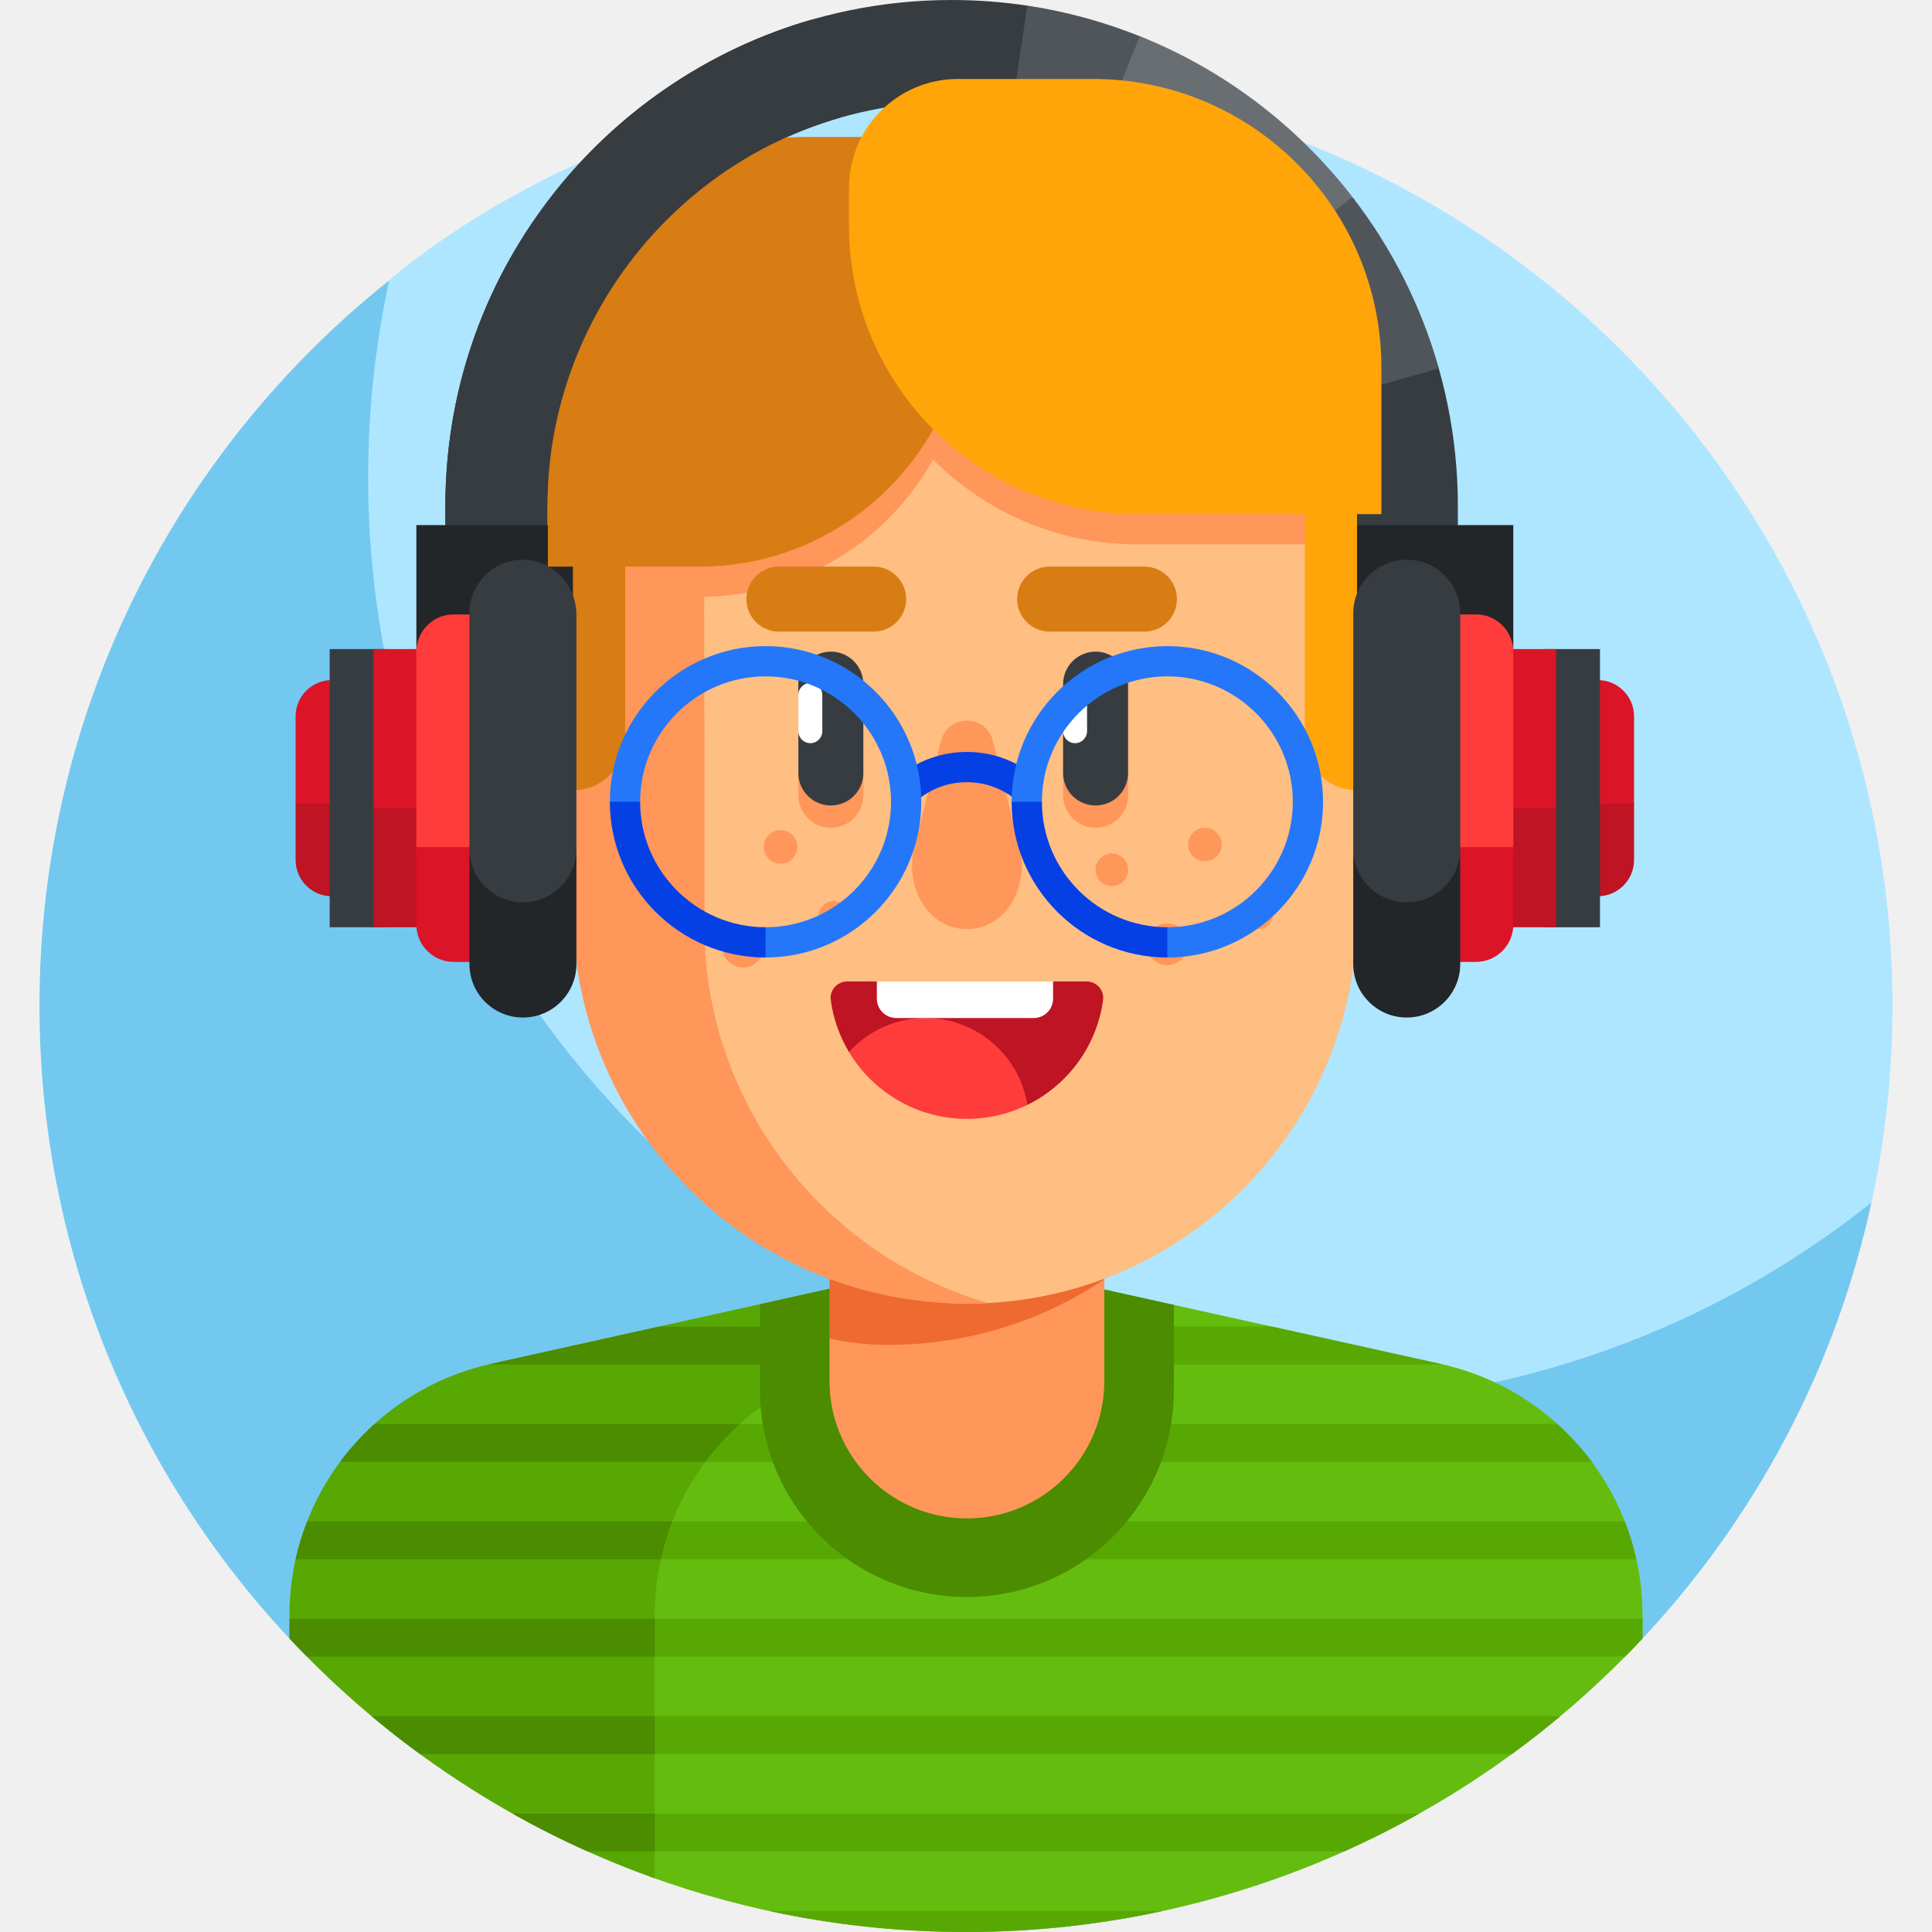
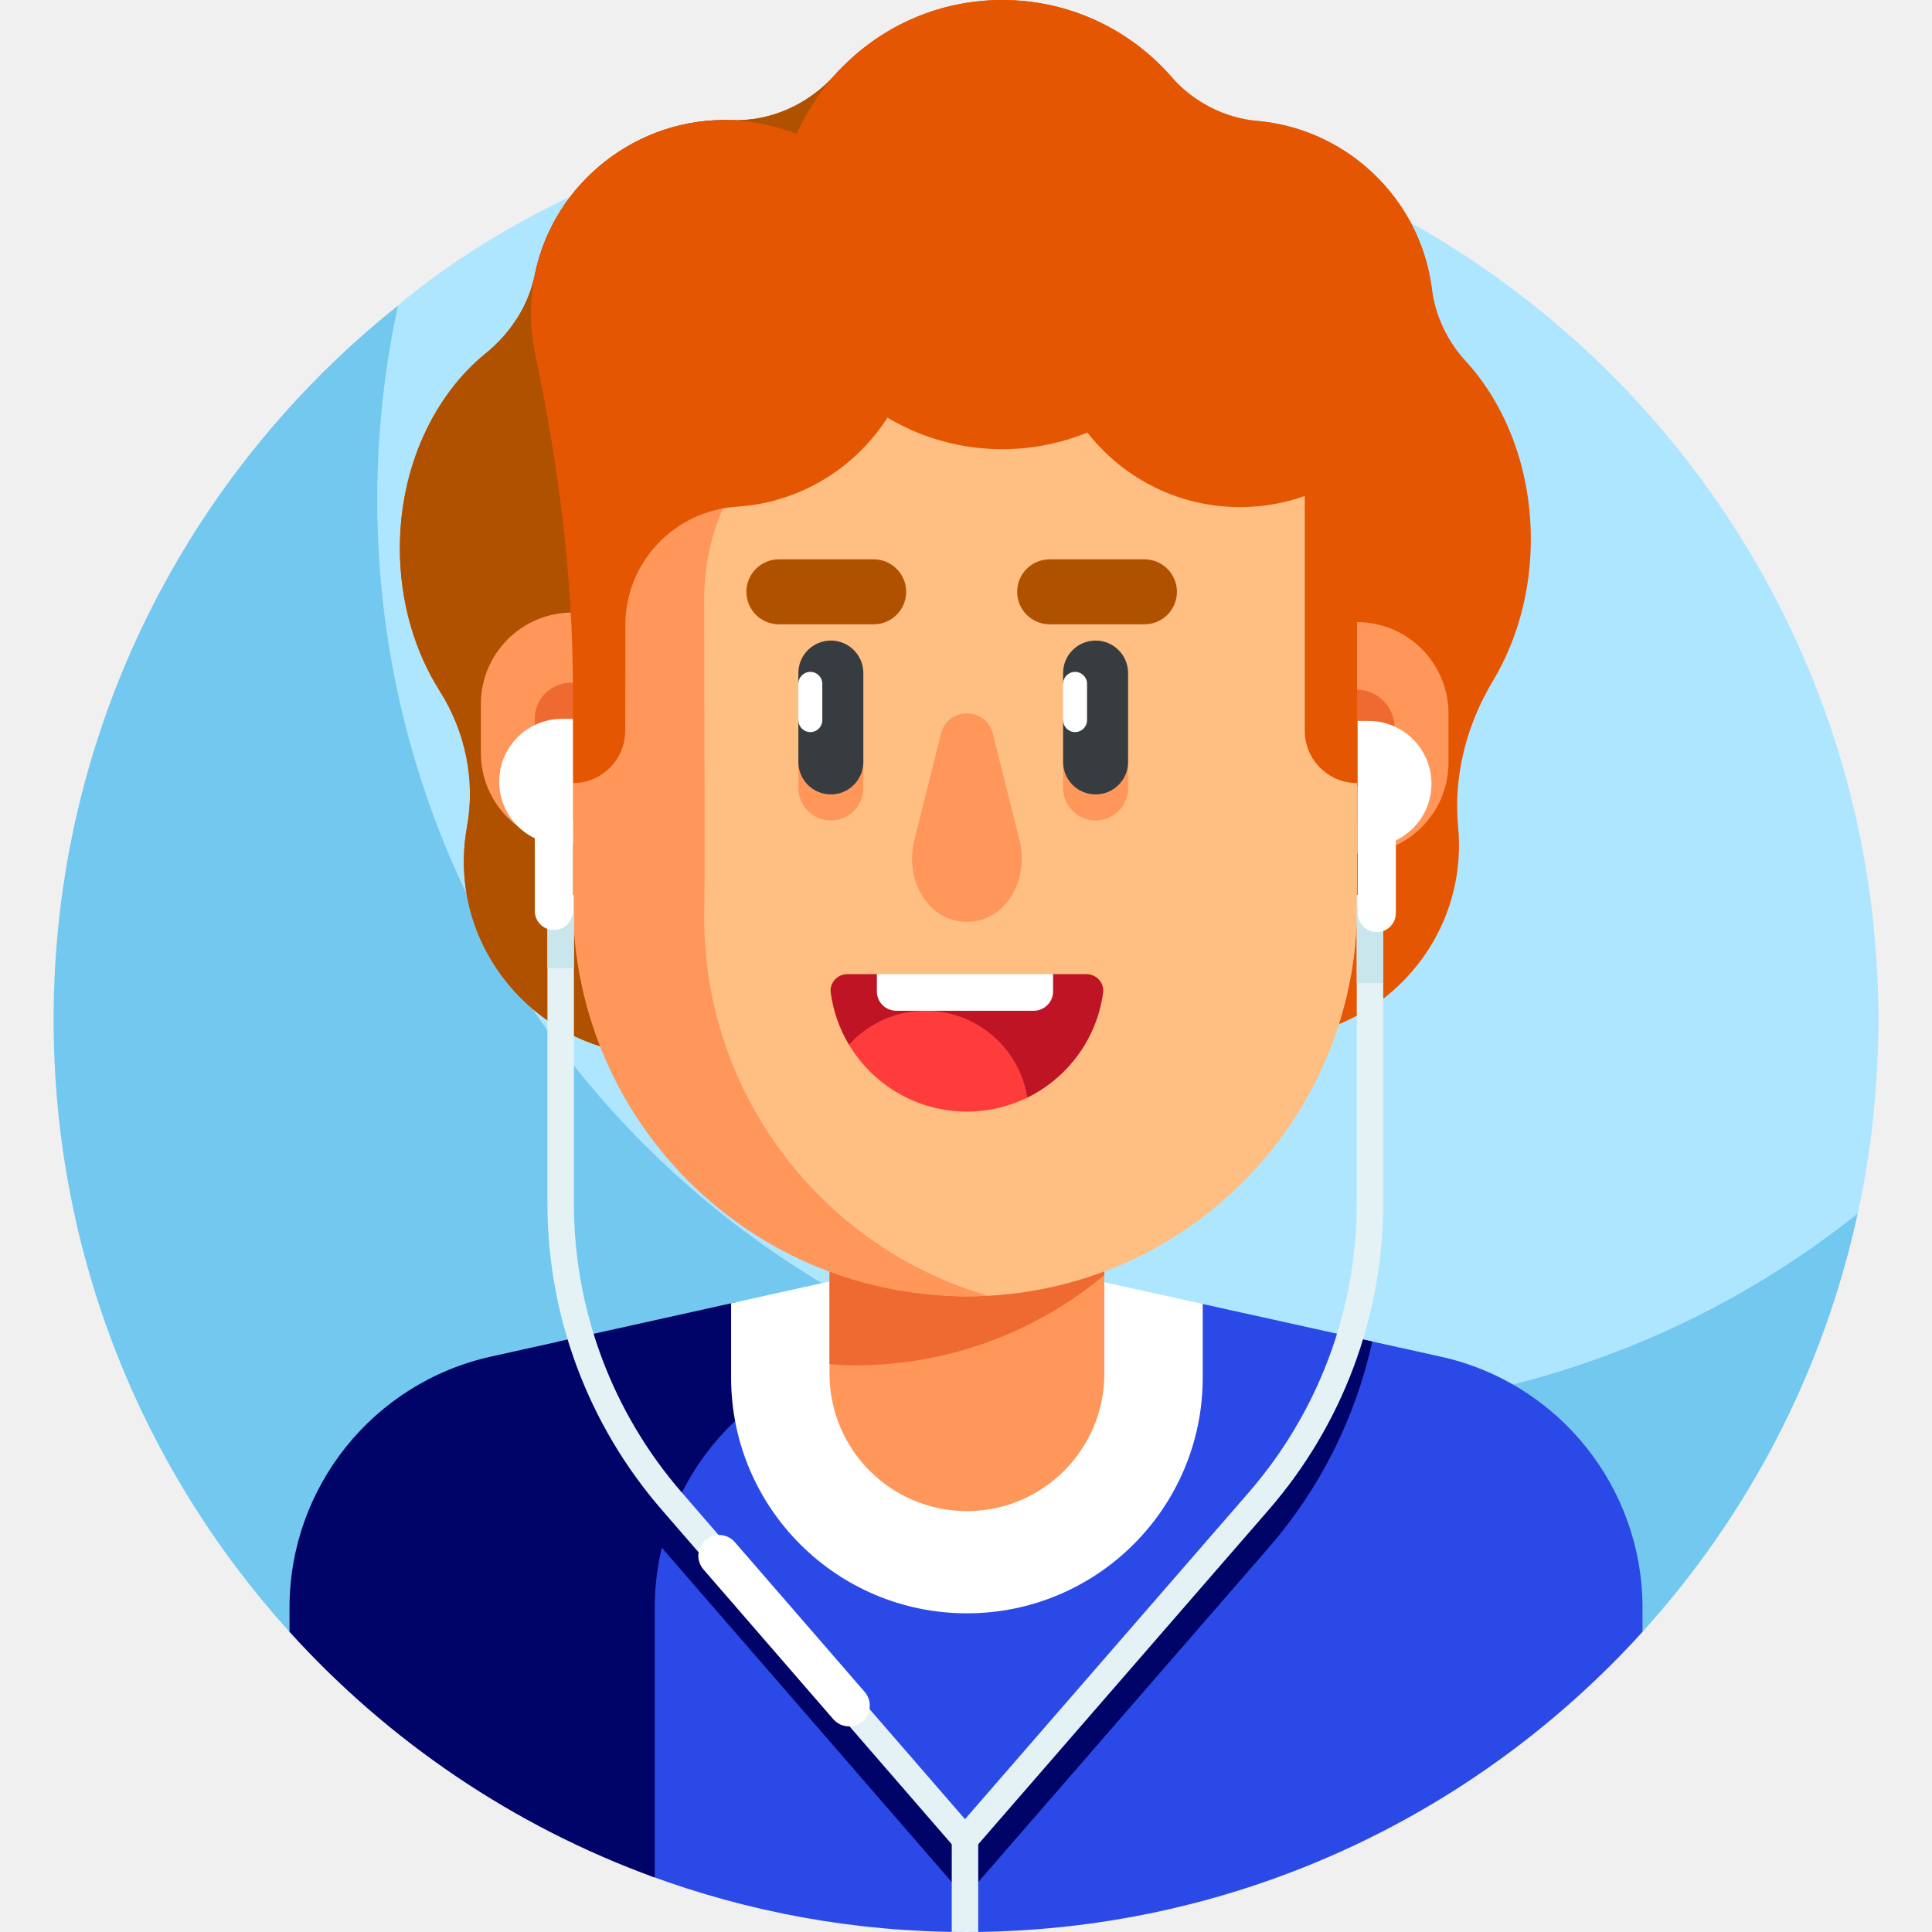
- <svg xmlns="http://www.w3.org/2000/svg" id="Layer_1" enable-background="new 0 0 511 511" height="512" viewBox="0 0 511 511" width="512">
+ <svg xmlns="http://www.w3.org/2000/svg" version="1.1" width="512" height="512" x="0" y="0" viewBox="0 0 511 511" style="enable-background:new 0 0 512 512" xml:space="preserve" class="">
  <g>
    <g>
-       <path d="m500.558 265.942c0-135.342-109.716-245.058-245.058-245.058-94.305 0-152.397 53.194-152.557 53.284 0 0-2.415 3.014-2.867 5.019-3.669 16.288-7.097 38.117-7.097 54.046 0 135.342 114.133 245.031 249.474 245.031 52.117 0 110.101-24.978 148.908-55.011.868-.672 3.622-5.186 3.622-5.186.171-1.045 5.575-22.562 5.575-52.125z" fill="#afe6ff" />
-       <path d="m342.432 371.345c-135.342 0-245.057-109.716-245.057-245.058 0-17.889 1.929-35.32 5.569-52.119-56.358 44.898-92.5 114.117-92.5 191.774 0 64.749 25.112 123.633 66.127 167.444l357.862-.003c29.596-31.593 50.977-71.12 60.552-115.318-41.863 33.344-94.877 53.28-152.553 53.28z" fill="#73c8f0" />
-     </g>
-     <g>
-       <g fill="#373c41">
-         <path d="m352.06 97.145c4.214 11.468 6.531 23.844 6.531 36.755v23.952h27v-23.952c0-12.741-1.79-25.072-5.13-36.755z" />
-         <path d="m271.868 1.519c-6.583-.999-13.32-1.519-20.178-1.519-73.832 0-133.899 60.067-133.899 133.9v23.952h27v-23.952c0-58.945 47.955-106.9 106.9-106.9 6.896 0 13.64.665 20.176 1.918v-27.399z" />
-       </g>
      <g>
-         <path d="m110.124 138.885h42.334v39.493h-42.334z" fill="#232628" />
-       </g>
-       <g>
-         <path d="m357.924 138.885h42.334v39.493h-42.334z" fill="#232628" />
-       </g>
-       <path d="m381.086 360.759-125.856-27.85-29.457 6.538c-31.541 7.001-53.985 34.973-53.985 67.281v89.582c26.122 9.495 54.309 14.69 83.712 14.69 70.191 0 134.019-29.674 178.931-77.617v-6.184c0-31.916-22.183-59.544-53.345-66.44z" fill="#64bc0f" />
-       <path d="m76.569 427.163v6.223c26.422 28.223 59.444 50.19 96.604 63.442v-69.665c0-31.004 20.936-57.958 50.703-65.794l4.47-22.493-98.475 21.857c-31.141 6.912-53.302 34.53-53.302 66.43z" fill="#58a804" />
-       <g>
-         <g>
-           <path d="m172.449 412.407h260.357c-.763-3.432-1.794-6.771-3.058-10h-257.299z" fill="#58a804" />
-         </g>
-         <g>
-           <path d="m172.449 386.646h248.572c-2.688-3.622-5.735-6.972-9.094-10h-239.478z" fill="#58a804" />
-         </g>
-         <g>
-           <path d="m172.449 360.885h209.151c-.172-.04-.341-.087-.514-.125l-44.623-9.875h-162.221l-1.793.398z" fill="#58a804" />
-         </g>
-         <g fill="#58a804">
-           <path d="m375.381 479.692h-202.932v10h183.072c6.785-3.038 13.411-6.377 19.86-10z" />
-           <path d="m203.415 505.453c16.786 3.633 34.212 5.547 52.085 5.547 17.812 0 35.215-1.911 52.003-5.547z" />
-           <path d="m412.695 453.93h-240.246v10h227.455c4.375-3.193 8.64-6.529 12.791-10z" />
-           <path d="m172.449 438.169h257.376c1.556-1.574 3.091-3.17 4.605-4.786v-5.214h-261.981z" />
-         </g>
+         <path d="m255.5 28.352c-92.868 0-150.075 52.383-150.233 52.472 0 0-2.378 2.968-2.823 4.942-3.613 16.039-6.989 37.536-6.989 53.222 0 133.28 112.394 241.298 245.673 241.298 51.323 0 108.423-24.598 146.639-54.173.855-.662 3.567-5.107 3.567-5.107.168-1.028 5.489-22.217 5.489-51.33.001-133.28-108.043-241.324-241.323-241.324z" fill="#afe6ff" data-original="#afe6ff" class="" />
+         <path d="m341.107 373.473c-133.28 0-241.324-108.045-241.324-241.324 0-17.617 1.9-34.781 5.484-51.325-55.5 44.214-91.091 112.378-91.091 188.852 0 62.315 23.619 119.114 62.393 161.932l357.862-.001c27.732-30.606 47.771-68.447 56.904-110.602-41.223 32.835-93.43 52.468-150.228 52.468z" fill="#73c8f0" data-original="#73c8f0" class="" />
      </g>
      <g>
        <g>
-           <path d="m174.242 350.885-44.37 9.848c-.209.046-.412.104-.62.152h94.721l1.987-10z" fill="#4b8c00" />
+           <path d="m381.086 358.831-62.972-13.935-66.382-.472c-45.982 10.206-80.065 38.62-80.065 85.722v65.877c26.115 9.675 54.353 14.977 83.833 14.977 70.555 0 134.58-30.446 178.931-79.393v-6.336c0-31.917-22.183-59.544-53.345-66.44z" fill="#2a49e7" data-original="#ffc305" class="" />
+           <g>
+             <path d="m404.896 142.634c0-18.792-6.685-35.653-17.282-47.193-4.874-5.308-7.987-11.996-8.904-19.144-3.056-23.818-22.547-42.192-46.087-44.315-8.844-.798-17.015-5.068-22.871-11.743-10.884-12.405-26.847-20.239-44.647-20.239-17.562 0-33.337 7.625-44.208 19.743-7.011 7.814-16.97 12.416-27.462 12.034-24.495-.892-47.003 16.278-51.974 40.833-1.669 8.244-6.424 15.514-12.955 20.816-13.712 11.132-22.742 30.085-22.742 51.606 0 14.198 3.931 27.277 10.544 37.731 6.737 10.652 9.477 23.472 7.212 35.87-.547 2.997-.834 6.085-.834 9.24-.001 28.023 23.071 51.129 51.094 51.167 28.292.039 51.239-22.884 51.239-51.166 0-19.659-11.093-36.718-27.355-45.287 6.542-10.429 10.432-23.439 10.432-37.556 0-4.556-.416-8.991-1.183-13.267 11.592-3.637 21.414-11.273 27.827-21.31 8.886 5.297 19.267 8.348 30.364 8.348 7.963 0 15.555-1.578 22.495-4.421 4.405 5.649 9.979 10.335 16.344 13.731-.894 4.664-1.381 9.521-1.381 14.521 0 13.112 3.255 25.286 8.82 35.371-17.018 8.747-28.504 26.741-27.784 47.354.928 26.566 22.491 48.24 49.052 49.294 29.207 1.158 53.249-22.176 53.249-51.125 0-1.649-.078-3.279-.231-4.888-1.286-13.526 2.258-26.979 9.247-38.63 6.272-10.453 9.981-23.379 9.981-37.375z" fill="#e55603" data-original="#ff640a" class="" />
+           </g>
+           <g>
+             <path d="m223.198 214.322c-3.775-13.765-13.152-25.211-25.532-31.734 6.542-10.429 10.432-23.439 10.432-37.556 0-4.556-.416-8.991-1.183-13.267 5.975-1.875 11.473-4.818 16.283-8.599v-105.839c-.788.785-1.558 1.588-2.301 2.416-7.011 7.814-16.97 12.416-27.462 12.034-24.495-.892-47.003 16.278-51.974 40.833-1.669 8.244-6.424 15.514-12.955 20.816-13.712 11.132-22.742 30.085-22.742 51.606 0 14.198 3.931 27.277 10.544 37.732 6.737 10.652 9.477 23.472 7.212 35.87-.547 2.997-.834 6.085-.834 9.24 0 28.023 23.071 51.129 51.094 51.167 23.603.033 43.474-15.922 49.416-37.633v-27.086z" fill="#b05100" data-original="#cd5014" class="" />
+           </g>
+           <path d="m194.662 344.424-64.791 14.38c-31.142 6.912-53.302 34.53-53.302 66.43v6.373c26.167 28.896 59.235 51.425 96.604 64.985v-71.358c0-19.333 8.142-37.09 21.489-49.62z" fill="#000368" data-original="#ffa50a" class="" />
+           <g>
+             <g>
+               <g>
+                 <path d="m358.924 225.871h-3.707v-61.331h3.707c13.361 0 24.193 10.832 24.193 24.193v12.946c0 13.361-10.831 24.192-24.193 24.192z" fill="#ff965a" data-original="#ff965a" class="" />
+               </g>
+             </g>
+           </g>
+           <g>
+             <g>
+               <g>
+                 <path d="m358.765 208.004h-1.547v-25.598h1.547c5.577 0 10.097 4.521 10.097 10.097v5.403c0 5.578-4.521 10.098-10.097 10.098z" fill="#ef6a30" data-original="#ef6a30" />
+               </g>
+             </g>
+           </g>
+           <g>
+             <path d="m255.741 426.712c34.448 0 62.374-27.926 62.374-62.374v-19.443l-62.884-13.915-61.863 13.731v19.627c-.001 34.449 27.925 62.374 62.373 62.374z" fill="#ffffff" data-original="#ffffff" />
+           </g>
+           <g>
+             <g>
+               <g>
+                 <path d="m255.741 399.679c-20.073 0-36.344-16.272-36.344-36.344v-81.406h72.689v81.406c-.001 20.072-16.273 36.344-36.345 36.344z" fill="#ff965a" data-original="#ff965a" class="" />
+               </g>
+             </g>
+           </g>
+           <g>
+             <g>
+               <g>
+                 <path d="m354.335 154.411c0-33.168-21.278-63.497-54.445-63.497h-88.298c-9.464 0-18.132 2.477-25.694 6.777v175.309c0 38.264 30.776 69.577 69.038 69.867.268.002.537.003.805.003 56.987 0 103.183-46.197 103.183-103.183v-32.575z" fill="#ffbe82" data-original="#ffbe82" class="" />
+               </g>
+             </g>
+           </g>
+           <g>
+             <path d="m219.396 360.807c1.946.179 3.91.298 5.899.313.268.002.537.003.805.003 25.096 0 48.097-8.963 65.984-23.858v-55.336h-72.689v78.878z" fill="#ef6a30" data-original="#ef6a30" />
+           </g>
+           <g>
+             <g>
+               <g>
+                 <path d="m354.335 154.411c0-33.168-21.278-63.497-54.445-63.497h-88.298c-9.464 0-18.132 2.477-25.694 6.777v175.309c0 38.264 30.776 69.577 69.038 69.867.268.002.537.003.805.003 56.987 0 103.183-46.197 103.183-103.183v-32.575z" fill="#ffbe82" data-original="#ffbe82" class="" />
+               </g>
+             </g>
+           </g>
+           <g>
+             <g>
+               <g>
+                 <path d="m151.381 223.348h4.335v-61.331h-4.335c-13.361 0-24.193 10.831-24.193 24.193v12.946c.001 13.36 10.832 24.192 24.193 24.192z" fill="#ff965a" data-original="#ff965a" class="" />
+               </g>
+             </g>
+           </g>
+           <g>
+             <g>
+               <g>
+                 <path d="m151.005 204.79h1.712v-24.216h-1.712c-5.276 0-9.552 4.277-9.552 9.552v5.111c0 5.276 4.276 9.553 9.552 9.553z" fill="#ef6a30" data-original="#ef6a30" />
+               </g>
+             </g>
+           </g>
+           <g>
+             <g>
+               <g>
+                 <path d="m211.159 201.129v7.276c0 4.746 3.848 8.594 8.594 8.594s8.594-3.848 8.594-8.594v-7.276z" fill="#ff965a" data-original="#ff965a" class="" />
+               </g>
+             </g>
+           </g>
+           <g>
+             <g>
+               <g>
+                 <path d="m281.182 201.129v7.276c0 4.746 3.848 8.594 8.594 8.594s8.594-3.848 8.594-8.594v-7.276z" fill="#ff965a" data-original="#ff965a" class="" />
+               </g>
+             </g>
+           </g>
+           <g>
+             <g>
+               <path d="m261.334 342.72c-43.381-12.598-75.091-52.632-75.091-100.077.258-5.863 0-62.674 0-84.254 0-33.168 26.888-60.055 60.055-60.055h74.95c-6.593-2.56-13.782-3.977-21.358-3.977h-88.298c-33.168 0-57.782 24.614-57.782 57.782l-2.274 54.974v31.554c0 59.554 49.9 107.226 109.798 104.053z" fill="#ff965a" data-original="#ff965a" class="" />
+             </g>
+           </g>
+           <g>
+             <g>
+               <g>
+                 <path d="m219.753 210.115c-4.746 0-8.594-3.848-8.594-8.594v-11.055l3.168-4.797-3.168-4.797v-2.855c0-4.746 3.848-8.594 8.594-8.594s8.594 3.848 8.594 8.594v23.504c-.001 4.746-3.848 8.594-8.594 8.594z" fill="#373c41" data-original="#373c41" />
+               </g>
+             </g>
+           </g>
+           <g>
+             <g>
+               <g>
+                 <path d="m289.776 210.115c-4.746 0-8.594-3.848-8.594-8.594v-11.055l3.168-4.797-3.168-4.797v-2.855c0-4.746 3.848-8.594 8.594-8.594s8.594 3.848 8.594 8.594v23.504c0 4.746-3.848 8.594-8.594 8.594z" fill="#373c41" data-original="#373c41" />
+               </g>
+             </g>
+           </g>
+           <g>
+             <g>
+               <g>
+                 <g>
+                   <path d="m231.075 165.126h-25.062c-4.746 0-8.594-3.848-8.594-8.594 0-4.746 3.848-8.594 8.594-8.594h25.062c4.746 0 8.594 3.848 8.594 8.594 0 4.747-3.848 8.594-8.594 8.594z" fill="#b05100" data-original="#cd5014" class="" />
+                 </g>
+               </g>
+             </g>
+           </g>
+           <g>
+             <g>
+               <g>
+                 <g>
+                   <path d="m302.691 165.126h-25.062c-4.746 0-8.594-3.848-8.594-8.594 0-4.746 3.848-8.594 8.594-8.594h25.062c4.746 0 8.594 3.848 8.594 8.594 0 4.747-3.848 8.594-8.594 8.594z" fill="#b05100" data-original="#cd5014" class="" />
+                 </g>
+               </g>
+             </g>
+           </g>
+           <g>
+             <path d="m287.385 257.659h-8.849l-23.305 4.838-23.305-4.838h-7.828c-2.626 0-4.724 2.292-4.374 4.895.67 4.979 2.349 9.638 4.823 13.766l47.189 13.984c10.657-5.231 18.378-15.528 20.023-27.75.35-2.603-1.748-4.895-4.374-4.895z" fill="#be1423" data-original="#be1423" />
+           </g>
+           <g>
+             <g>
+               <g>
+                 <path d="m241.816 222.315c-2.136 8.531 1.746 17.824 9.171 20.625 1.494.564 3.092.869 4.754.869 1.661 0 3.26-.305 4.754-.869 7.425-2.801 11.308-12.094 9.171-20.625l-7.082-28.282c-1.783-7.12-11.902-7.12-13.685 0z" fill="#ff965a" data-original="#ff965a" class="" />
+               </g>
+             </g>
+           </g>
+           <g>
+             <g>
+               <path d="m358.924 97.164v57.792.003 52.153c-7.633 0-13.821-6.188-13.821-13.821v-61.026c0-13.479-7.586-25.903-19.707-31.799-.297-.145-.594-.286-.89-.423v-2.878h34.418z" fill="#e55603" data-original="#ff640a" class="" />
+             </g>
+           </g>
+           <g>
+             <path d="m214.327 193.635c-1.75 0-3.168-1.418-3.168-3.168v-9.594c0-1.75 1.418-3.168 3.168-3.168 1.75 0 3.168 1.418 3.168 3.168v9.594c0 1.749-1.419 3.168-3.168 3.168z" fill="#ffffff" data-original="#ffffff" />
+           </g>
+           <g>
+             <path d="m284.35 193.635c-1.75 0-3.168-1.418-3.168-3.168v-9.594c0-1.75 1.418-3.168 3.168-3.168 1.75 0 3.168 1.418 3.168 3.168v9.594c0 1.749-1.418 3.168-3.168 3.168z" fill="#ffffff" data-original="#ffffff" />
+           </g>
+           <g>
+             <path d="m224.55 276.317c6.351 10.593 17.941 17.686 31.19 17.686 5.74 0 11.166-1.335 15.992-3.704-2.075-13.015-13.347-22.963-26.946-22.963-8.026 0-15.242 3.466-20.236 8.981z" fill="#ff3c3c" data-original="#ff3c3c" />
+           </g>
+           <g>
+             <path d="m273.409 267.336h-36.357c-2.831 0-5.127-2.295-5.127-5.127v-4.55h46.611v4.55c-.001 2.832-2.296 5.127-5.127 5.127z" fill="#ffffff" data-original="#ffffff" />
+           </g>
+           <g>
+             <path d="m186.951 31.993c-24.865 2.196-44.704 22.499-46.392 47.403-.33 4.871.024 9.607.974 14.123 6.152 29.23 10.003 58.896 10.003 88.766v24.826c7.633 0 13.821-6.188 13.821-13.821.04-11.227.047-20.396.039-27.915-.018-16.635 12.947-30.304 29.548-31.363.216-.014.433-.029.65-.046 24.754-1.885 44.821-21.692 46.976-46.424 2.779-31.889-23.722-58.367-55.619-55.549z" fill="#e55603" data-original="#ff640a" class="" />
+           </g>
+           <g>
+             <circle cx="265.105" cy="59.401" fill="#e55603" r="59.401" data-original="#ff640a" class="" />
+           </g>
+           <g>
+             <circle cx="327.962" cy="82.953" fill="#e55603" r="51.167" data-original="#ff640a" class="" />
+           </g>
        </g>
        <g>
-           <path d="m186.571 386.646c2.686-3.621 5.727-6.972 9.082-10h-96.62c-.788.711-1.555 1.444-2.308 2.19-.136.135-.269.272-.403.408-.619.624-1.226 1.26-1.82 1.907-.164.178-.327.357-.489.537-.576.64-1.138 1.293-1.689 1.954-.14.168-.282.333-.42.502-.669.82-1.323 1.652-1.953 2.502z" fill="#4b8c00" />
+           <path d="m148.647 223.348h2.889v-33.221h-2.889c-9.174 0-16.611 7.437-16.611 16.611.001 9.173 7.437 16.61 16.611 16.61z" fill="#ffffff" data-original="#ffffff" />
        </g>
        <g>
-           <path d="m174.796 412.407c.761-3.43 1.775-6.773 3.037-10h-96.595c-1.255 3.209-2.278 6.527-3.038 9.937-.005.021-.01.042-.015.063z" fill="#4b8c00" />
-         </g>
-         <g fill="#4b8c00">
-           <path d="m111.062 463.93h62.111v-10h-74.888c4.145 3.47 8.406 6.806 12.777 10z" />
-           <path d="m76.569 433.386c1.512 1.615 3.045 3.209 4.6 4.783h92.004v-10h-96.604z" />
-           <path d="m155.405 489.692h17.769v-10h-37.614c6.44 3.621 13.061 6.96 19.845 10z" />
-         </g>
-       </g>
-       <g>
-         <path d="m255.741 422.395c30.228 0 54.733-24.505 54.733-54.733v-22.528l-55.243-12.225-54.222 12.035v22.718c-.001 30.228 24.504 54.733 54.732 54.733z" fill="#4b8c00" />
-       </g>
-       <g>
-         <g>
-           <g>
-             <path d="m255.741 401.608c-20.073 0-36.344-16.272-36.344-36.344v-11.253l72.689-70.153v81.406c-.001 20.072-16.273 36.344-36.345 36.344z" fill="#ff965a" />
-           </g>
-         </g>
-       </g>
-       <g>
-         <path d="m219.396 354.011c4.733 1.062 9.644 1.654 14.69 1.693.268.002.537.003.805.003 21.156 0 40.823-6.372 57.193-17.294v-62.555h-72.689v78.153z" fill="#ef6a30" />
-       </g>
-       <g>
-         <g>
-           <g>
-             <path d="m354.335 156.34c0-33.168-21.278-63.497-54.445-63.497h-88.298c-9.464 0-18.132 2.477-25.694 6.777v175.309c0 38.263 30.776 69.577 69.038 69.867.268.002.537.003.805.003 56.987 0 103.183-46.197 103.183-103.183v-32.576z" fill="#ffbe82" />
-           </g>
-         </g>
-       </g>
-       <g>
-         <g>
-           <g>
-             <path d="m358.924 227.8v-61.331c13.361 0 24.193 10.832 24.193 24.193v12.946c0 13.36-10.831 24.192-24.193 24.192z" fill="#ff965a" />
-           </g>
-         </g>
-       </g>
-       <g>
-         <g>
-           <g>
-             <path d="m358.924 207.225v-20.183c4.397 0 7.961 3.564 7.961 7.961v4.26c.001 4.398-3.564 7.962-7.961 7.962z" fill="#ef6a30" />
-           </g>
-         </g>
-       </g>
-       <g>
-         <g>
-           <g>
-             <path d="m143.95 199.164c0 4.19 3.396 7.586 7.586 7.586v-19.231c-4.19 0-7.586 3.396-7.586 7.586z" fill="#ef6a30" />
-           </g>
-         </g>
-       </g>
-       <g>
-         <g>
-           <g>
-             <path d="m211.159 203.057v7.276c0 4.746 3.848 8.594 8.594 8.594s8.594-3.848 8.594-8.594v-7.276z" fill="#ff965a" />
-           </g>
-         </g>
-       </g>
-       <g>
-         <g>
-           <g>
-             <path d="m281.182 203.057v7.276c0 4.746 3.848 8.594 8.594 8.594s8.594-3.848 8.594-8.594v-7.276z" fill="#ff965a" />
-           </g>
-         </g>
-       </g>
-       <g>
-         <g>
-           <path d="m261.334 344.648c-43.381-12.598-75.091-52.632-75.091-100.077.258-5.863 0-62.674 0-84.254 0-33.168 26.888-60.055 60.055-60.055h74.95c-6.593-2.56-13.782-3.977-21.358-3.977h-88.298c-33.168 0-57.782 24.614-57.782 57.782l-2.274 54.974v31.554c0 59.555 49.9 107.226 109.798 104.053z" fill="#ff965a" />
-         </g>
-       </g>
-       <g>
-         <g>
-           <g>
-             <path d="m219.753 213.044c-4.746 0-8.594-3.848-8.594-8.594v-11.055l3.168-4.797-3.168-4.797v-2.855c0-4.746 3.848-8.594 8.594-8.594s8.594 3.848 8.594 8.594v23.504c0 4.746-3.848 8.594-8.594 8.594z" fill="#373c41" />
-           </g>
-         </g>
-       </g>
-       <g>
-         <path d="m353.336 143.977c-4.561-27.975-24.463-51.135-53.446-51.135h-88.298c-9.464 0-18.132 2.477-25.694 6.777v58.232c26.196-.338 48.951-14.906 60.905-36.331 13.818 13.871 32.937 22.457 54.063 22.457z" fill="#ff965a" />
-       </g>
-       <g>
-         <g>
-           <g>
-             <path d="m289.776 213.044c-4.746 0-8.594-3.848-8.594-8.594v-11.055l3.168-4.797-3.168-4.797v-2.855c0-4.746 3.848-8.594 8.594-8.594s8.594 3.848 8.594 8.594v23.504c0 4.746-3.848 8.594-8.594 8.594z" fill="#373c41" />
-           </g>
-         </g>
-       </g>
-       <g>
-         <g>
-           <g>
-             <g>
-               <path d="m231.075 167.055h-25.062c-4.746 0-8.594-3.848-8.594-8.594 0-4.746 3.848-8.594 8.594-8.594h25.062c4.746 0 8.594 3.848 8.594 8.594 0 4.746-3.848 8.594-8.594 8.594z" fill="#d77d14" />
-             </g>
-           </g>
-         </g>
-       </g>
-       <g>
-         <g>
-           <g>
-             <g>
-               <path d="m302.691 167.055h-25.062c-4.746 0-8.594-3.848-8.594-8.594 0-4.746 3.848-8.594 8.594-8.594h25.062c4.746 0 8.594 3.848 8.594 8.594 0 4.746-3.848 8.594-8.594 8.594z" fill="#d77d14" />
-             </g>
-           </g>
-         </g>
-       </g>
-       <g>
-         <path d="m287.385 259.588h-8.849l-23.305 4.838-23.305-4.838h-7.828c-2.626 0-4.724 2.292-4.374 4.895.67 4.979 2.349 9.638 4.823 13.766l47.189 13.984c10.657-5.231 18.378-15.528 20.023-27.75.35-2.603-1.748-4.895-4.374-4.895z" fill="#be1423" />
-       </g>
-       <g>
-         <g>
-           <g>
-             <path d="m241.816 224.244c-2.136 8.531 1.746 17.824 9.171 20.625 1.494.564 3.092.869 4.754.869 1.661 0 3.26-.305 4.754-.869 7.425-2.801 11.308-12.094 9.171-20.625l-7.082-28.282c-1.783-7.12-11.902-7.12-13.685 0z" fill="#ff965a" />
-           </g>
-         </g>
-       </g>
-       <g>
-         <g>
-           <path d="m358.924 99.092v57.792.003 52.153c-7.633 0-13.821-6.188-13.821-13.821v-61.026c0-13.479-7.586-25.903-19.707-31.799-.297-.145-.594-.286-.89-.423v-2.878h34.418z" fill="#ffa50a" />
-         </g>
-       </g>
-       <g>
-         <path d="m214.327 196.563c-1.75 0-3.168-1.418-3.168-3.168v-9.594c0-1.75 1.418-3.168 3.168-3.168 1.75 0 3.168 1.418 3.168 3.168v9.594c0 1.75-1.419 3.168-3.168 3.168z" fill="#fff" />
-       </g>
-       <g>
-         <path d="m284.35 196.563c-1.75 0-3.168-1.418-3.168-3.168v-9.594c0-1.75 1.418-3.168 3.168-3.168 1.75 0 3.168 1.418 3.168 3.168v9.594c0 1.75-1.418 3.168-3.168 3.168z" fill="#fff" />
-       </g>
-       <g>
-         <path d="m224.55 278.246c6.351 10.593 17.941 17.686 31.19 17.686 5.74 0 11.166-1.335 15.992-3.704-2.075-13.015-13.347-22.963-26.946-22.963-8.026-.001-15.242 3.465-20.236 8.981z" fill="#ff3c3c" />
-       </g>
-       <g>
-         <path d="m273.409 269.264h-36.357c-2.831 0-5.127-2.295-5.127-5.127v-4.55h46.611v4.55c0 2.832-2.296 5.127-5.127 5.127z" fill="#fff" />
-       </g>
-       <g>
-         <path d="m151.536 112.39v44.495.003 52.153c7.633 0 13.821-6.188 13.821-13.821v-61.026c0-.081 0-.162.001-.242.077-11.341 8.962-20.532 20.054-21.561h-33.876z" fill="#d77d14" />
-       </g>
-       <g>
-         <path d="m144.905 149.867h40.065c39.086 0 70.771-31.685 70.771-70.771v-42.862h-42.862c-39.086 0-67.974 31.685-67.974 70.771z" fill="#d77d14" />
-       </g>
-       <g>
-         <circle cx="294.073" cy="230.053" fill="#ff965a" r="4.297" />
-       </g>
-       <g>
-         <circle cx="308.757" cy="249.756" fill="#ff965a" r="5.505" />
-       </g>
-       <g>
-         <circle cx="318.698" cy="223.363" fill="#ff965a" r="4.436" />
-       </g>
-       <g>
-         <circle cx="332.716" cy="241.733" fill="#ff965a" r="4.004" />
-       </g>
-       <g>
-         <circle cx="181.833" cy="230.688" fill="#ff965a" r="4.297" />
-       </g>
-       <g>
-         <circle cx="196.517" cy="250.391" fill="#ff965a" r="5.505" />
-       </g>
-       <g>
-         <circle cx="206.458" cy="223.998" fill="#ff965a" r="4.436" />
-       </g>
-       <g>
-         <circle cx="220.476" cy="242.368" fill="#ff965a" r="4.004" />
-       </g>
-       <g>
-         <path d="m270.163 212.868c-3.857-3.857-8.986-5.982-14.441-5.982s-10.583 2.125-14.44 5.981l-5.656-5.656c5.368-5.369 12.505-8.325 20.097-8.325s14.729 2.957 20.098 8.325z" fill="#0540e5" />
-       </g>
-       <g>
-         <path d="m202.488 170.894c-22.707 0-41.18 18.473-41.18 41.18 0 .205.012.407.016.612h8c-.004-.204-.016-.406-.016-.612 0-18.295 14.885-33.18 33.18-33.18 18.296 0 33.181 14.885 33.181 33.18s-14.885 33.18-33.181 33.18c-.196 0-.388-.019-.584-.022v8.01c.195.003.388.012.584.012 22.707 0 41.181-18.473 41.181-41.18s-18.474-41.18-41.181-41.18z" fill="#2477f9" />
-       </g>
-       <g>
-         <path d="m202.488 253.254c-22.707 0-41.18-18.473-41.18-41.18h8c0 18.295 14.885 33.18 33.18 33.18z" fill="#0540e5" />
-       </g>
-       <g>
-         <path d="m308.757 170.894c-22.707 0-41.18 18.473-41.18 41.18 0 .15.01.297.011.446h8c-.002-.149-.011-.297-.011-.446 0-18.295 14.885-33.18 33.18-33.18 18.296 0 33.181 14.885 33.181 33.18s-14.885 33.18-33.181 33.18c-.114 0-.225-.012-.339-.013v8.006c.113.001.225.007.339.007 22.707 0 41.181-18.473 41.181-41.18s-18.474-41.18-41.181-41.18z" fill="#2477f9" />
-       </g>
-       <g>
-         <path d="m308.757 253.254c-22.707 0-41.18-18.473-41.18-41.18h8c0 18.295 14.885 33.18 33.18 33.18z" fill="#0540e5" />
-       </g>
-       <g>
-         <g>
-           <path d="m100.586 212.857v-32.982h-12.806c-5.299 0-9.594 4.296-9.594 9.594v23.387h22.4z" fill="#dc1428" />
+           <path d="m362.001 223.905h-2.889v-33.221h2.889c9.174 0 16.611 7.437 16.611 16.611 0 9.173-7.437 16.61-16.611 16.61z" fill="#ffffff" data-original="#ffffff" />
        </g>
        <g>
-           <path d="m100.586 237.049h-12.806c-5.299 0-9.594-4.296-9.594-9.594v-14.927h22.401v24.521z" fill="#be1423" />
+           <path d="m175.003 409.304 80.227 92.529 80.346-92.508c13.634-15.698 22.984-34.469 27.389-54.504l-6.834-1.512c-4.155 18.904-12.976 36.615-25.84 51.426l-75.056 86.417-74.942-86.435c-12.835-14.803-21.636-32.499-25.781-51.382l-6.833 1.517c4.394 20.011 13.722 38.764 27.324 54.452z" fill="#000368" data-original="#ffa50a" class="" />
        </g>
        <g>
-           <path d="m87.2 171.672h14.797v73.581h-14.797z" fill="#373c41" transform="matrix(-1 0 0 -1 189.197 416.924)" />
+           <path d="m255.229 491.833-80.226-92.53c-19.48-22.468-30.209-51.219-30.209-80.957v-81.652h7v81.652c0 28.053 10.121 55.176 28.498 76.371l74.942 86.435 75.056-86.418c18.419-21.207 28.563-48.356 28.563-76.446v-81.594h7v81.594c0 29.776-10.753 58.555-30.278 81.036z" fill="#e4f2f6" data-original="#e4f2f6" class="" />
        </g>
        <g>
-           <path d="m98.818 171.672h28.83v42.693h-28.83z" fill="#dc1428" />
+           <path d="m224.553 456.605c-1.54 0-3.07-.643-4.158-1.897l-34.349-39.617c-1.99-2.295-1.742-5.769.553-7.759 2.294-1.99 5.768-1.742 7.759.553l34.349 39.617c1.99 2.295 1.742 5.769-.553 7.759-1.041.902-2.324 1.344-3.601 1.344z" fill="#ffffff" data-original="#ffffff" />
        </g>
        <g>
-           <path d="m98.818 213.694h28.83v31.558h-28.83z" fill="#be1423" />
+           <path d="m144.794 241.979h7v14.091h-7z" fill="#c8e6eb" data-original="#c8e6eb" />
        </g>
        <g>
-           <path d="m135.213 224.747v-62.24h-15.212c-5.455 0-9.877 4.422-9.877 9.877v52.363z" fill="#ff3c3c" />
+           <path d="m146.494 245.984c2.784 0 5.042-2.257 5.042-5.042v-23.886h-10.083v23.886c0 2.785 2.257 5.042 5.041 5.042z" fill="#ffffff" data-original="#ffffff" />
        </g>
        <g>
-           <path d="m135.213 254.417h-15.212c-5.455 0-9.877-4.422-9.877-9.877v-20.475h25.089z" fill="#dc1428" />
+           <path d="m358.854 239.809h7v20.225h-7z" fill="#c8e6eb" data-original="#c8e6eb" />
        </g>
        <g>
-           <path d="m152.458 226.008v-63.413c0-7.618-5.854-14.173-13.464-14.531-8.125-.383-14.832 6.091-14.832 14.132v63.813c0 7.451 6.04 13.491 13.491 13.491h1.314c7.451-.001 13.491-6.041 13.491-13.492z" fill="#373c41" />
+           <path d="m364.154 246.541c-2.784 0-5.042-2.257-5.042-5.042v-23.886h10.083v23.887c0 2.784-2.257 5.041-5.041 5.041z" fill="#ffffff" data-original="#ffffff" />
        </g>
-         <g>
-           <path d="m138.31 238.659c-7.814 0-14.148-6.334-14.148-14.148v30.471c0 7.813 6.334 14.148 14.148 14.148s14.148-6.334 14.148-14.148v-30.471c0 7.814-6.334 14.148-14.148 14.148z" fill="#232628" />
-         </g>
-       </g>
-       <g>
-         <g>
-           <path d="m432.197 212.851v-23.381c0-5.299-4.296-9.594-9.594-9.594h-12.807v32.976h22.401z" fill="#dc1428" />
-         </g>
-         <g>
-           <path d="m409.796 237.049h12.807c5.299 0 9.594-4.296 9.594-9.594v-14.927h-22.401z" fill="#be1423" />
-         </g>
-         <g>
-           <path d="m408.385 171.672h14.797v73.581h-14.797z" fill="#373c41" />
-         </g>
-         <g>
-           <path d="m382.735 171.672h28.83v42.528h-28.83z" fill="#dc1428" transform="matrix(-1 0 0 -1 794.299 385.872)" />
-         </g>
-         <g>
-           <path d="m382.735 213.694h28.83v31.558h-28.83z" fill="#be1423" transform="matrix(-1 0 0 -1 794.3 458.947)" />
-         </g>
-         <g>
-           <path d="m400.259 224.576v-52.192c0-5.455-4.422-9.877-9.877-9.877h-15.212v62.069z" fill="#ff3c3c" />
-         </g>
-         <g>
-           <path d="m375.17 254.417h15.212c5.455 0 9.877-4.422 9.877-9.877v-20.475h-25.089z" fill="#dc1428" />
-         </g>
-         <g>
-           <path d="m372.072 239.438c7.814 0 14.148-6.334 14.148-14.148v-63.095c0-7.814-6.334-14.148-14.148-14.148-7.814 0-14.148 6.334-14.148 14.148v63.095c0 7.814 6.334 14.148 14.148 14.148z" fill="#373c41" />
-         </g>
-         <g>
-           <path d="m372.072 238.659c7.814 0 14.148-6.334 14.148-14.148v30.471c0 7.813-6.334 14.148-14.148 14.148s-14.148-6.334-14.148-14.148v-30.471c0 7.814 6.334 14.148 14.148 14.148z" fill="#232628" />
-         </g>
-       </g>
-       <g>
-         <path d="m144.791 138.885h-27v-4.985c0-29.685 9.515-57.805 27.515-81.321 17.419-22.756 42.111-39.604 69.528-47.438l7.418 25.961c-45.607 13.033-77.461 55.305-77.461 102.799z" fill="#373c41" />
-       </g>
-       <g fill="#50555a">
-         <path d="m301.813 9.725c-9.554-3.86-19.629-6.664-30.085-8.234l-4.01 26.7c12.122 1.821 23.611 5.701 34.095 11.272z" />
-         <path d="m357.81 52.227h-37.16c15.988 13.499 28.029 31.642 33.934 52.565l25.984-7.335c-4.71-16.686-12.53-31.965-22.758-45.23z" />
-       </g>
-       <g>
-         <path d="m336.345 68.612c-11.705-15.152-27.24-26.905-44.926-33.99l10.04-25.063c22.153 8.874 41.604 23.586 56.253 42.546z" fill="#696e73" />
-       </g>
-       <g>
-         <path d="m365.368 135.977h-64.503c-42.148 0-76.315-34.167-76.315-76.315v-9.972c0-15.909 12.897-28.805 28.805-28.805h35.697c42.148 0 76.315 34.167 76.315 76.315v38.777z" fill="#ffa50a" />
+         <path d="m251.732 510.971c1.254.019 2.51.029 3.768.029 1.079 0 2.156-.008 3.232-.022v-24.486h-7z" fill="#e4f2f6" data-original="#e4f2f6" class="" />
      </g>
    </g>
  </g>
</svg>
